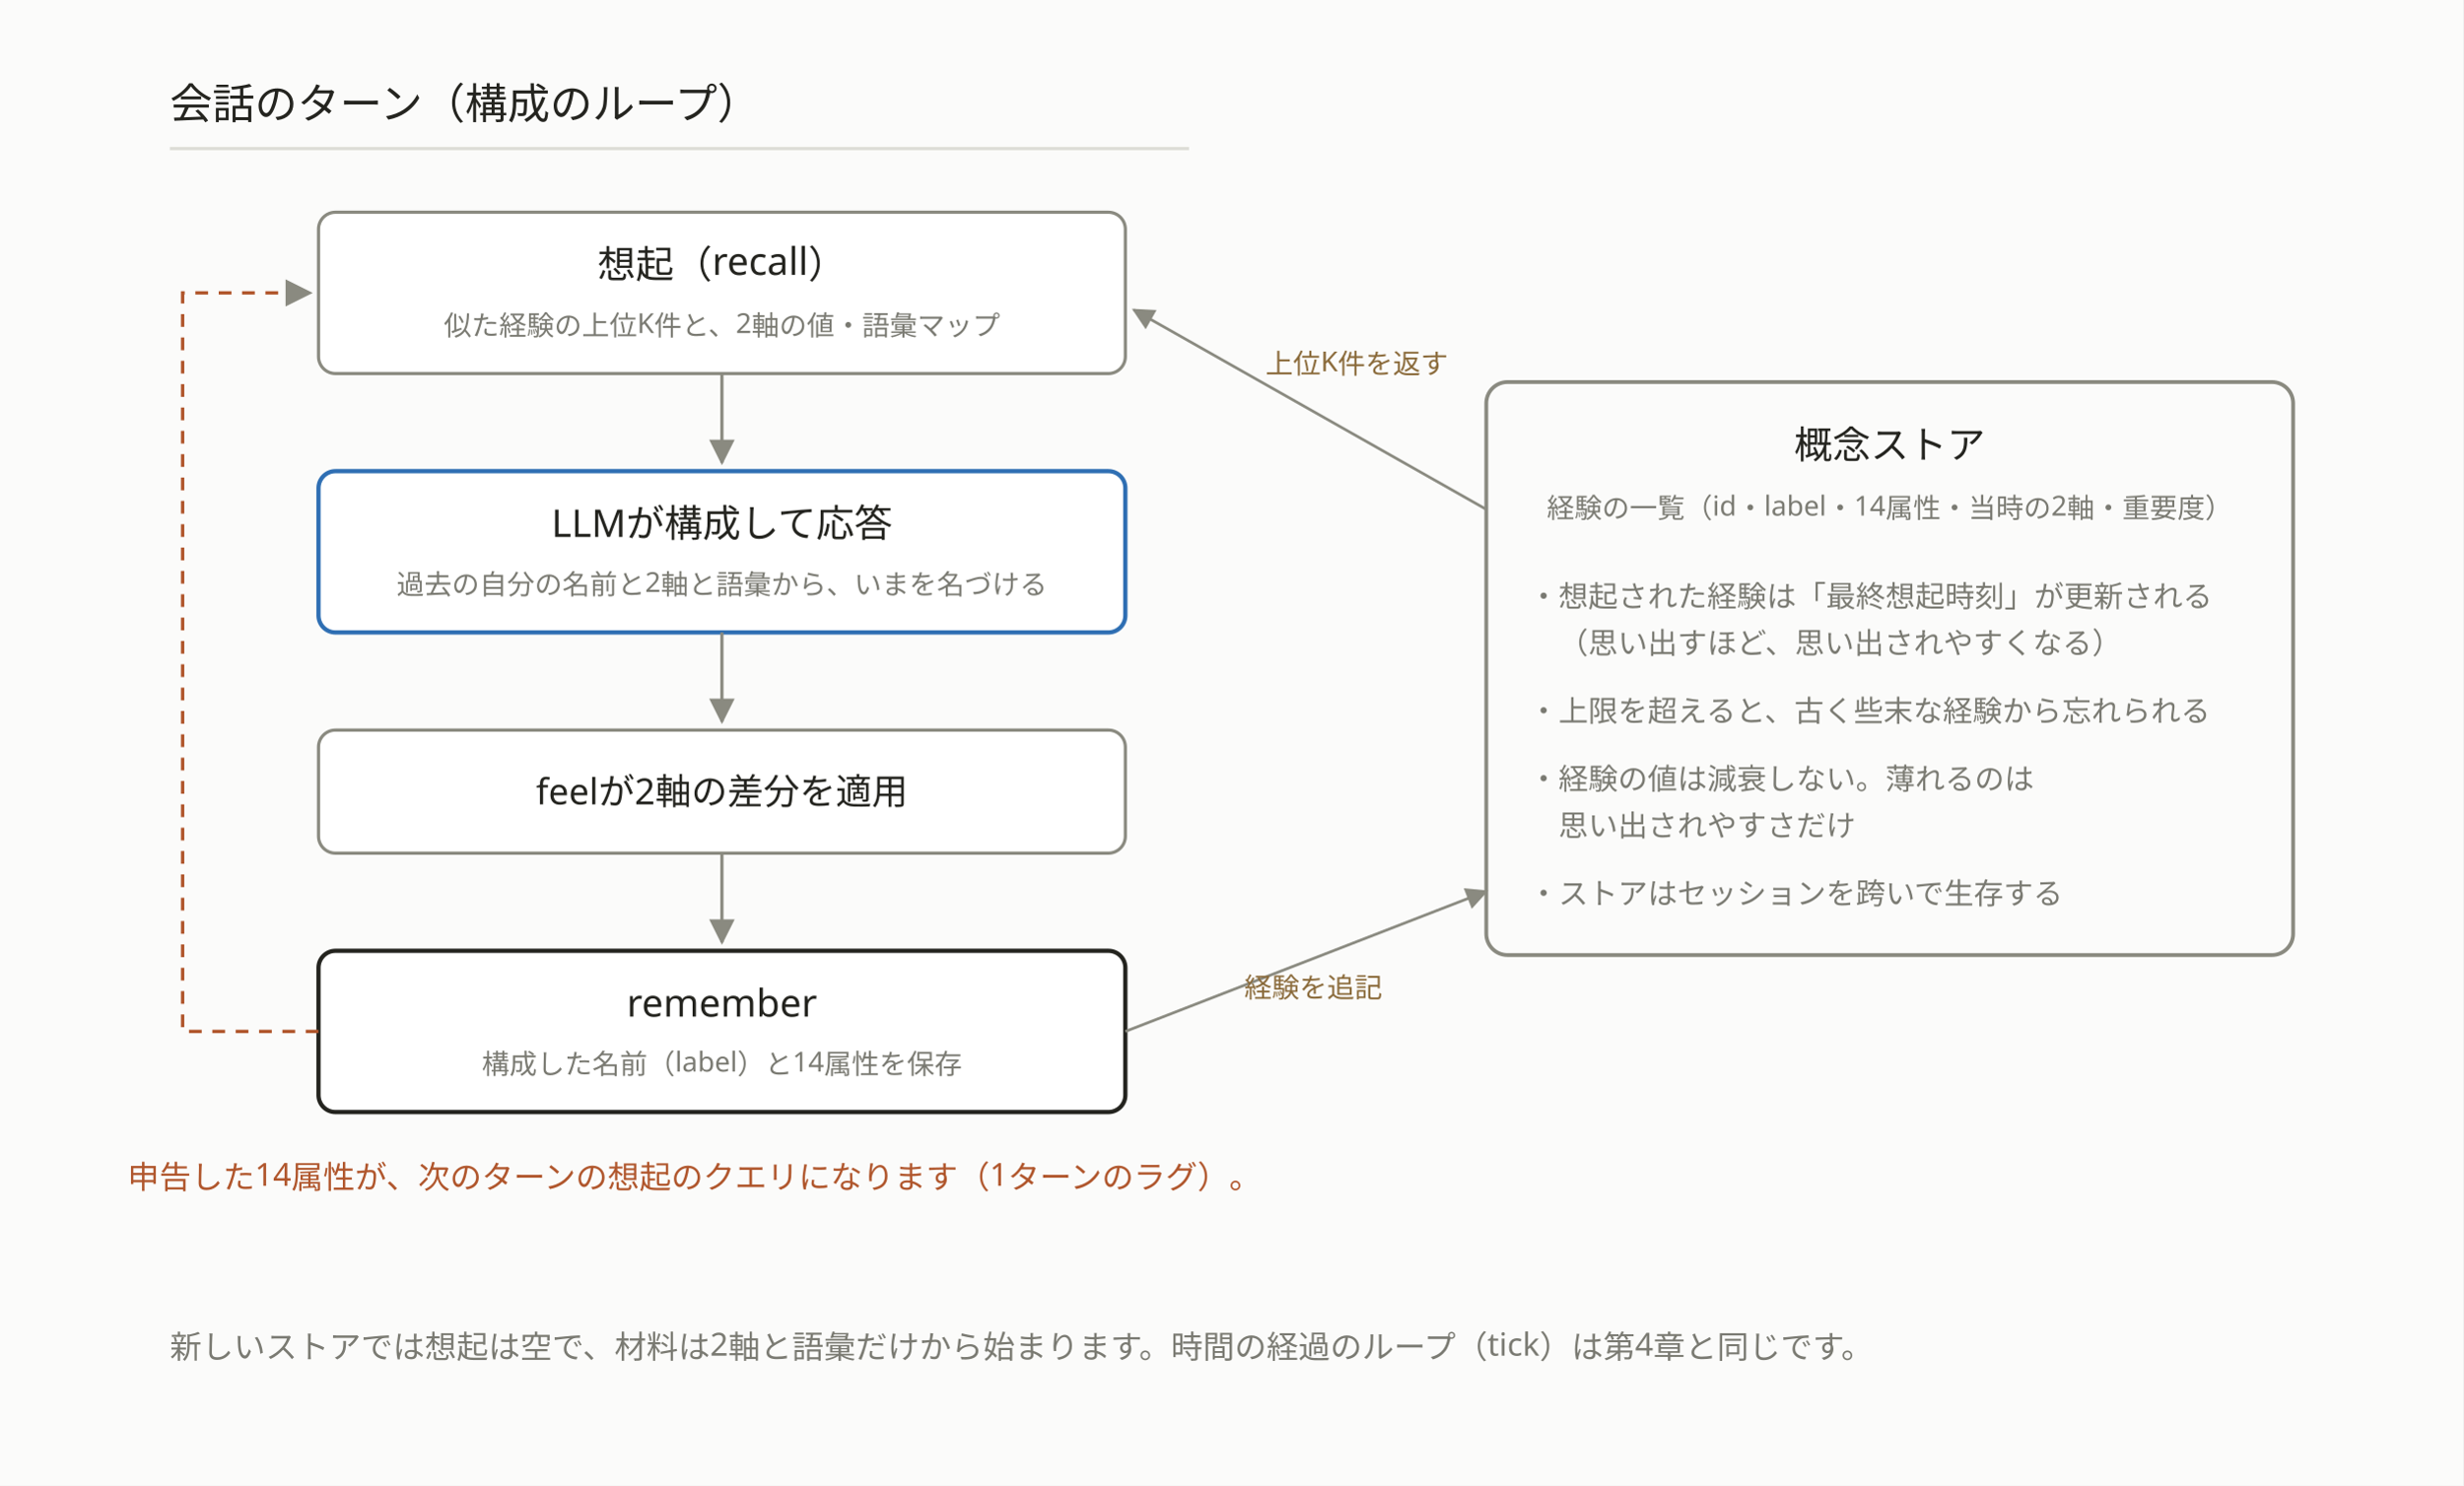
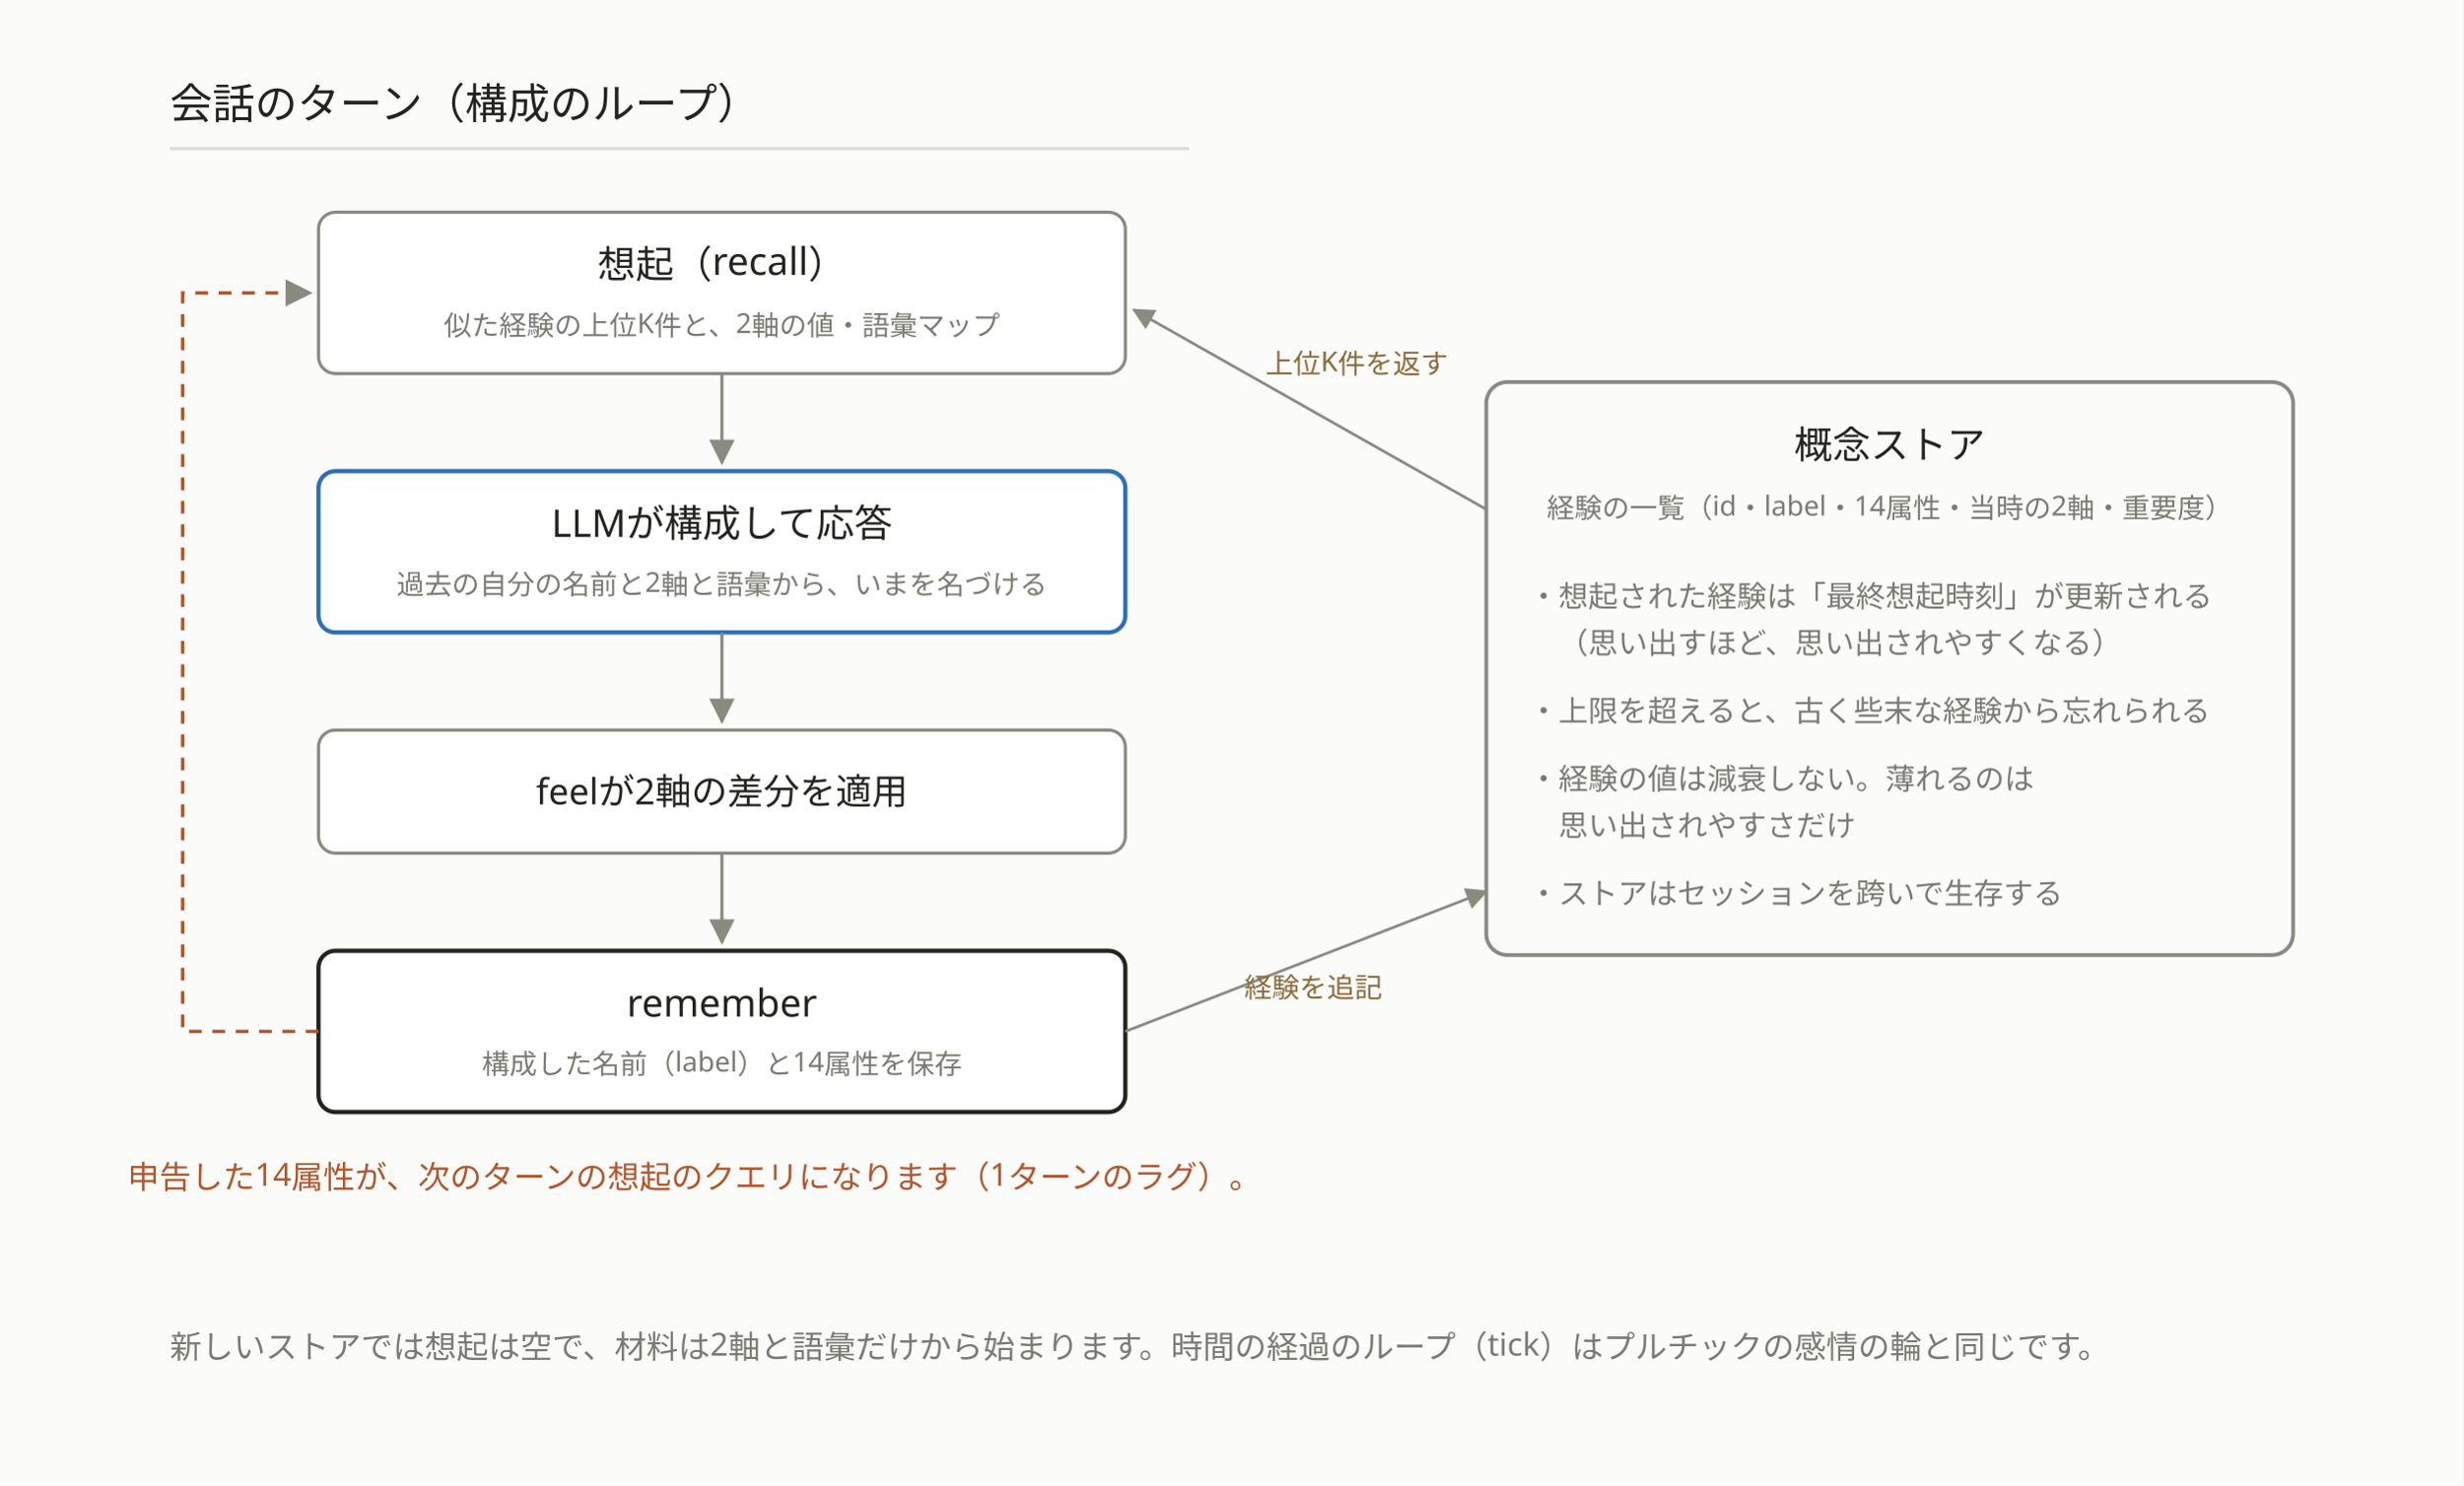
<svg xmlns="http://www.w3.org/2000/svg" width="1160" height="700" viewBox="0 0 1160 700" font-family="'Hiragino Sans','Hiragino Kaku Gothic ProN','Noto Sans JP',sans-serif">
  <rect width="1160" height="700" fill="#fbfbfa" />
  <defs>
    <marker id="arw" viewBox="0 0 10 10" refX="9" refY="5" markerWidth="8" markerHeight="8" orient="auto-start-reverse">
      <path d="M0,0 L10,5 L0,10 z" fill="#8a8a80" />
    </marker>
  </defs>
  <text x="80" y="56" font-size="20" fill="#24241f">会話のターン（構成のループ）</text>
  <line x1="80" y1="70" x2="560" y2="70" stroke="#dcdcd6" stroke-width="1.5" />
  <rect x="150" y="100" width="380" height="76" rx="8" fill="#ffffff" stroke="#8a8a80" stroke-width="1.5" />
  <text x="340" y="131" font-size="18" fill="#24241f" text-anchor="middle">想起（recall）</text>
  <text x="340" y="158" font-size="13" fill="#7a7a72" text-anchor="middle">似た経験の上位K件と、2軸の値・語彙マップ</text>
  <line x1="340" y1="176" x2="340" y2="218" stroke="#8a8a80" stroke-width="1.5" marker-end="url(#arw)" />
  <rect x="150" y="222" width="380" height="76" rx="8" fill="#ffffff" stroke="#2f6fb3" stroke-width="2" />
  <text x="340" y="253" font-size="18" fill="#24241f" text-anchor="middle">LLMが構成して応答</text>
  <text x="340" y="280" font-size="13" fill="#7a7a72" text-anchor="middle">過去の自分の名前と2軸と語彙から、いまを名づける</text>
  <line x1="340" y1="298" x2="340" y2="340" stroke="#8a8a80" stroke-width="1.5" marker-end="url(#arw)" />
  <rect x="150" y="344" width="380" height="58" rx="8" fill="#ffffff" stroke="#8a8a80" stroke-width="1.5" />
  <text x="340" y="379" font-size="17" fill="#24241f" text-anchor="middle">feelが2軸の差分を適用</text>
  <line x1="340" y1="402" x2="340" y2="444" stroke="#8a8a80" stroke-width="1.5" marker-end="url(#arw)" />
  <rect x="150" y="448" width="380" height="76" rx="8" fill="#ffffff" stroke="#24241f" stroke-width="2" />
  <text x="340" y="479" font-size="18" fill="#24241f" text-anchor="middle">remember</text>
  <text x="340" y="506" font-size="13" fill="#7a7a72" text-anchor="middle">構成した名前（label）と14属性を保存</text>
  <path d="M150,486 L86,486 L86,138 L146,138" fill="none" stroke="#b0562c" stroke-width="1.6" stroke-dasharray="6,5" marker-end="url(#arw)" />
  <text x="60" y="560" font-size="15" fill="#b0562c">申告した14属性が、次のターンの想起のクエリになります（1ターンのラグ）。</text>
  <rect x="700" y="180" width="380" height="270" rx="10" fill="none" stroke="#8a8a80" stroke-width="1.8" />
  <text x="890" y="216" font-size="18" fill="#24241f" text-anchor="middle">概念ストア</text>
  <text x="890" y="244" font-size="13" fill="#7a7a72" text-anchor="middle">経験の一覧（id・label・14属性・当時の2軸・重要度）</text>
  <text x="720" y="286" font-size="14" fill="#7a7a72">・想起された経験は「最終想起時刻」が更新される</text>
  <text x="734" y="308" font-size="14" fill="#7a7a72">（思い出すほど、思い出されやすくなる）</text>
  <text x="720" y="340" font-size="14" fill="#7a7a72">・上限を超えると、古く些末な経験から忘れられる</text>
  <text x="720" y="372" font-size="14" fill="#7a7a72">・経験の値は減衰しない。薄れるのは</text>
  <text x="734" y="394" font-size="14" fill="#7a7a72">思い出されやすさだけ</text>
  <text x="720" y="426" font-size="14" fill="#7a7a72">・ストアはセッションを跨いで生存する</text>
  <line x1="700" y1="240" x2="534" y2="146" stroke="#8a8a80" stroke-width="1.3" marker-end="url(#arw)" />
  <text x="596" y="176" font-size="13" fill="#8a6a3a">上位K件を返す</text>
  <line x1="530" y1="486" x2="700" y2="420" stroke="#8a8a80" stroke-width="1.3" marker-end="url(#arw)" />
  <text x="586" y="470" font-size="13" fill="#8a6a3a">経験を追記</text>
-   <text x="80" y="640" font-size="15" fill="#7a7a72">新しいストアでは想起は空で、材料は2軸と語彙だけから始まります。時間の経過のループ（tick）は第4章と同じです。</text>
+   <text x="80" y="640" font-size="15" fill="#7a7a72">新しいストアでは想起は空で、材料は2軸と語彙だけから始まります。時間の経過のループ（tick）はプルチックの感情の輪と同じです。</text>
</svg>
